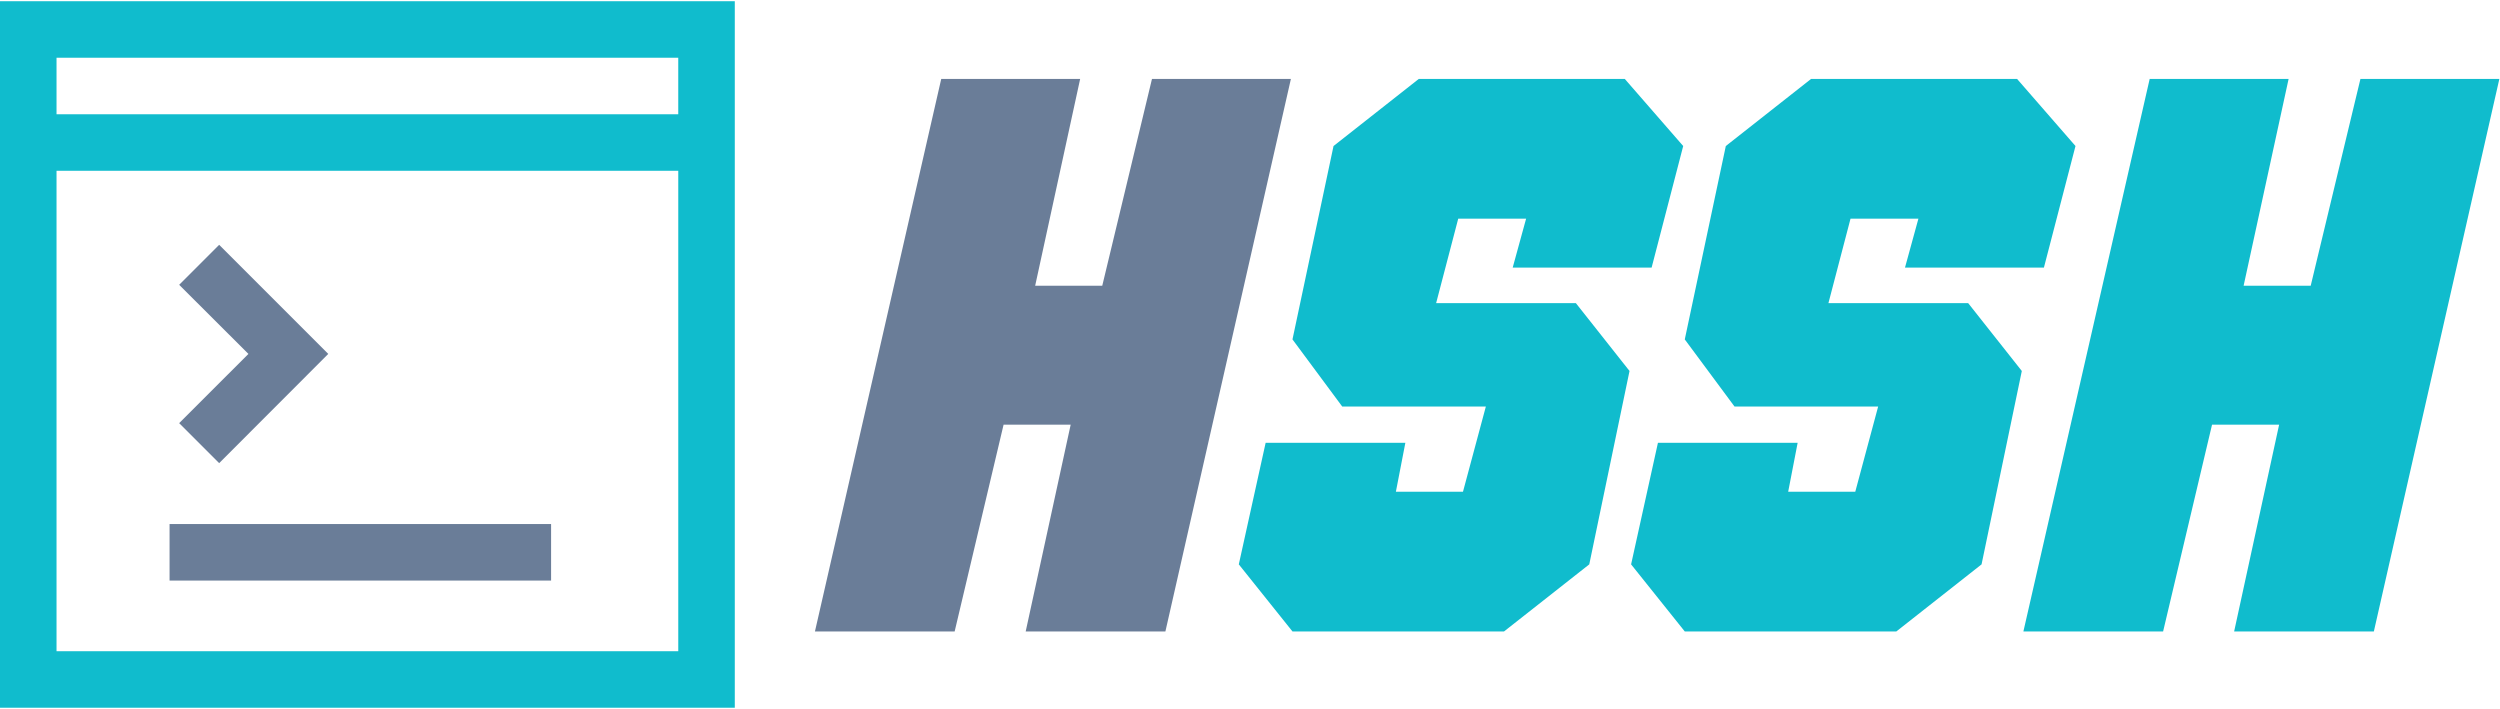
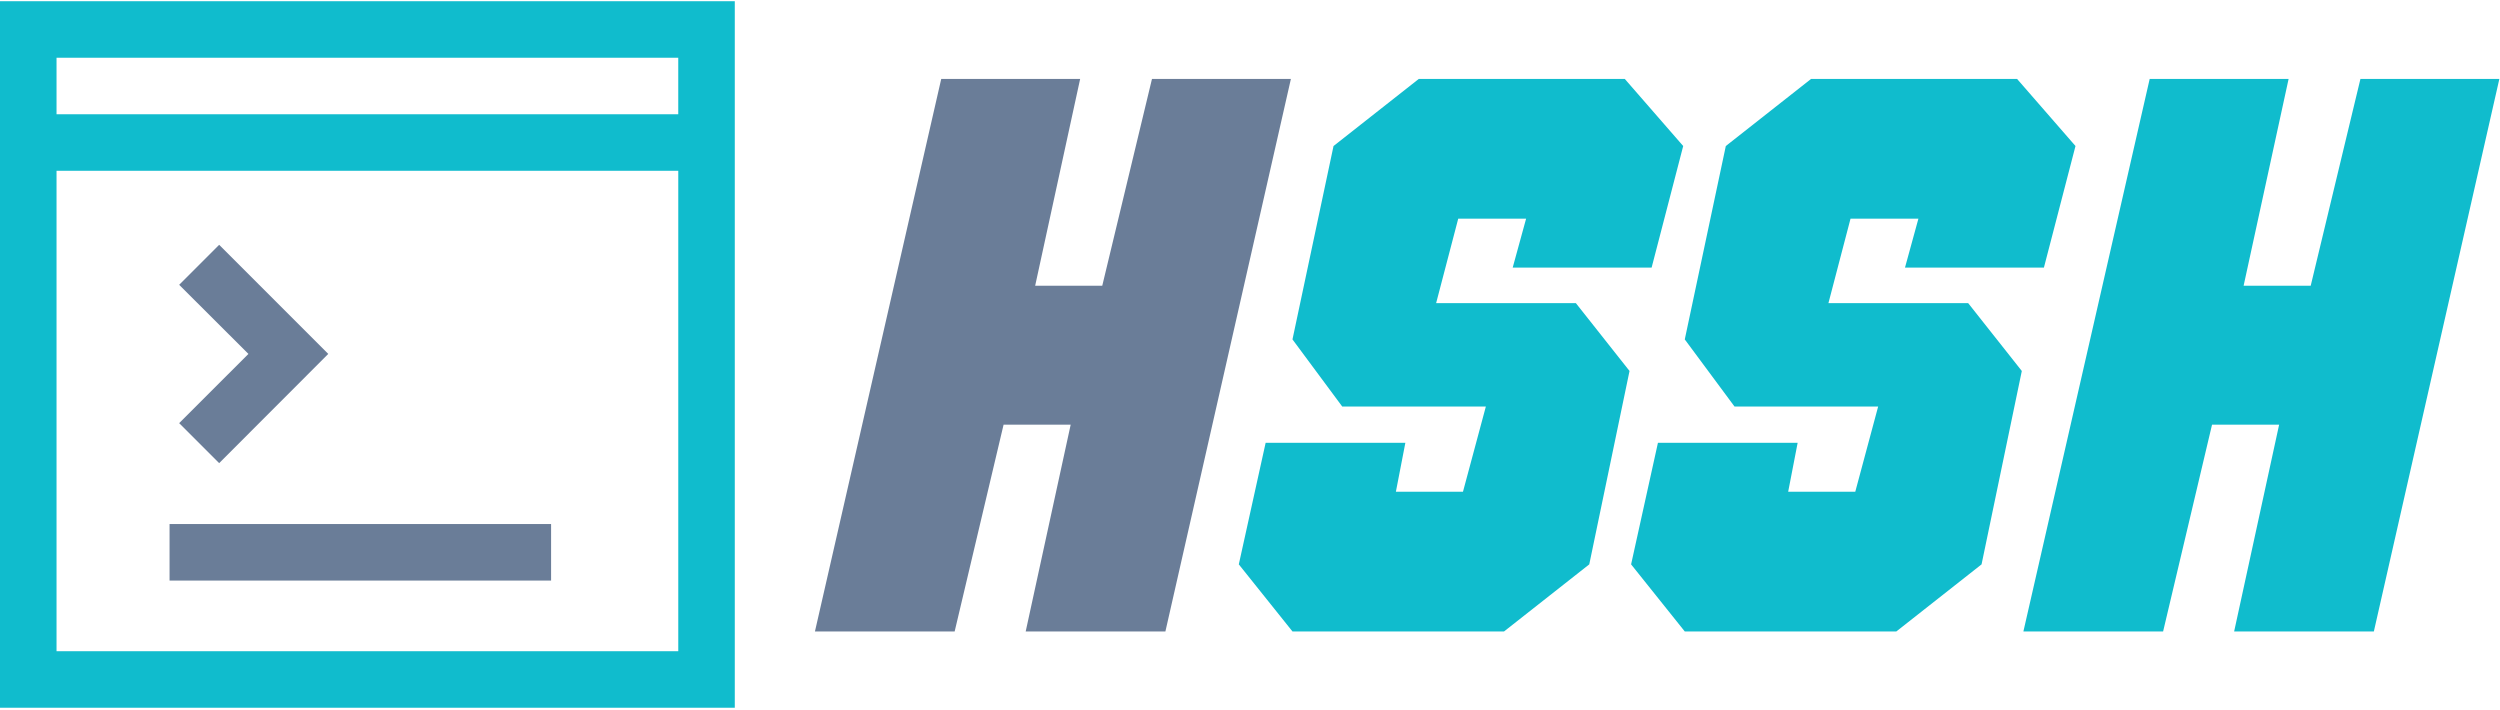
- <svg xmlns="http://www.w3.org/2000/svg" width="600px" height="170px" viewBox="0 0 600 170" version="1.1">
+ <svg xmlns="http://www.w3.org/2000/svg" width="550px" height="156px" viewBox="0 0 550 156" version="1.1">
  <defs />
-   <g id="Page-1" stroke="none" stroke-width="1" fill="none" fill-rule="evenodd">
-     <g id="hssh">
-       <polygon id="HSSH" fill="#6A7D98" fill-rule="nonzero" points="248.439 68.576 248.439 68.576 264.541 68.576 276.475 18.944 309.816 18.944 279.696 151.55 246.165 151.55 256.963 101.917 240.861 101.917 229.116 151.55 195.586 151.55 225.896 18.944 259.237 18.944" />
-       <path d="M363.048,64.219 L363.048,64.219 L366.269,52.474 L349.977,52.474 L344.673,72.744 L378.203,72.744 L391.085,89.036 L381.424,135.448 L360.964,151.55 L310.195,151.55 L297.313,135.448 L303.754,106.274 L337.285,106.274 L335.011,118.02 L351.114,118.02 L356.607,97.56 L322.13,97.56 L310.195,81.458 L320.046,35.046 L340.505,18.944 L389.948,18.944 L403.967,35.046 L396.389,64.219 L363.048,64.219 Z M457.199,64.219 L457.199,64.219 L460.419,52.474 L444.127,52.474 L438.823,72.744 L472.354,72.744 L485.235,89.036 L475.574,135.448 L455.115,151.55 L404.346,151.55 L391.464,135.448 L397.905,106.274 L431.435,106.274 L429.162,118.02 L445.264,118.02 L450.758,97.56 L416.28,97.56 L404.346,81.458 L414.196,35.046 L434.656,18.944 L484.099,18.944 L498.117,35.046 L490.54,64.219 L457.199,64.219 Z M538.467,68.576 L538.467,68.576 L554.569,68.576 L566.504,18.944 L599.845,18.944 L569.724,151.55 L536.194,151.55 L546.992,101.917 L530.89,101.917 L519.145,151.55 L485.614,151.55 L515.924,18.944 L549.265,18.944 L538.467,68.576 Z" id="HSSH" fill="#10BCCD" fill-rule="nonzero" />
-       <polygon id="Layer" fill="#6A7D98" fill-rule="nonzero" points="52.598 111.155 43.002 101.556 59.621 84.94 43.002 68.356 52.598 58.757 78.782 84.94" />
-       <path d="M176.349,0.293 L176.349,169.856 L0,169.856 L0,0.293 L176.349,0.293 Z M13.567,13.856 L13.567,27.424 L162.782,27.424 L162.782,13.856 L13.567,13.856 Z M162.785,156.293 L162.785,40.987 L13.567,40.987 L13.567,156.293 L162.785,156.293 Z" id="Layer" fill="#10BCCD" />
-       <polygon id="Layer" fill="#6A7D98" fill-rule="nonzero" points="40.695 125.769 132.262 125.769 132.262 139.336 40.695 139.336" />
+   <g id="container" stroke="none" stroke-width="1" fill="none" fill-rule="evenodd">
+     <g id="hssh" fill-rule="nonzero">
+       <polygon id="HSSH" fill="#6A7D98" points="227.735 62.862 227.735 62.862 242.496 62.862 253.436 17.365 283.998 17.365 256.388 138.921 225.652 138.921 235.55 93.424 220.789 93.424 210.023 138.921 179.287 138.921 207.071 17.365 237.633 17.365" />
+       <path d="M332.794,58.868 L332.794,58.868 L335.746,48.101 L320.812,48.101 L315.95,66.682 L346.686,66.682 L358.495,81.616 L349.638,124.16 L330.884,138.921 L284.346,138.921 L272.537,124.16 L278.441,97.418 L309.178,97.418 L307.094,108.185 L321.854,108.185 L326.89,89.43 L295.286,89.43 L284.346,74.67 L293.375,32.125 L312.13,17.365 L357.453,17.365 L370.303,32.125 L363.357,58.868 L332.794,58.868 Z M419.099,58.868 L419.099,58.868 L422.051,48.101 L407.117,48.101 L402.255,66.682 L432.991,66.682 L444.799,81.616 L435.943,124.16 L417.189,138.921 L370.65,138.921 L358.842,124.16 L364.746,97.418 L395.482,97.418 L393.398,108.185 L408.159,108.185 L413.195,89.43 L381.59,89.43 L370.65,74.67 L379.68,32.125 L398.434,17.365 L443.757,17.365 L456.607,32.125 L449.661,58.868 L419.099,58.868 Z M493.595,62.862 L493.595,62.862 L508.355,62.862 L519.295,17.365 L549.858,17.365 L522.247,138.921 L491.511,138.921 L501.409,93.424 L486.649,93.424 L475.883,138.921 L445.146,138.921 L472.931,17.365 L503.493,17.365 L493.595,62.862 Z" id="HSSH" fill="#10BCCD" />
+       <polygon id="Layer" fill="#6A7D98" points="48.215 101.892 39.419 93.093 54.653 77.862 39.419 62.66 48.215 53.86 72.217 77.862" />
+       <path d="M161.653,0.268 L161.653,155.702 L0,155.702 L0,0.268 L161.653,0.268 Z M12.437,12.702 L12.437,25.138 L149.217,25.138 L149.217,12.702 L12.437,12.702 Z M149.22,143.268 L149.22,37.572 L12.437,37.572 L12.437,143.268 L149.22,143.268 Z" id="Layer" fill="#10BCCD" />
+       <polygon id="Layer" fill="#6A7D98" points="37.303 115.288 121.24 115.288 121.24 127.725 37.303 127.725" />
    </g>
  </g>
</svg>
